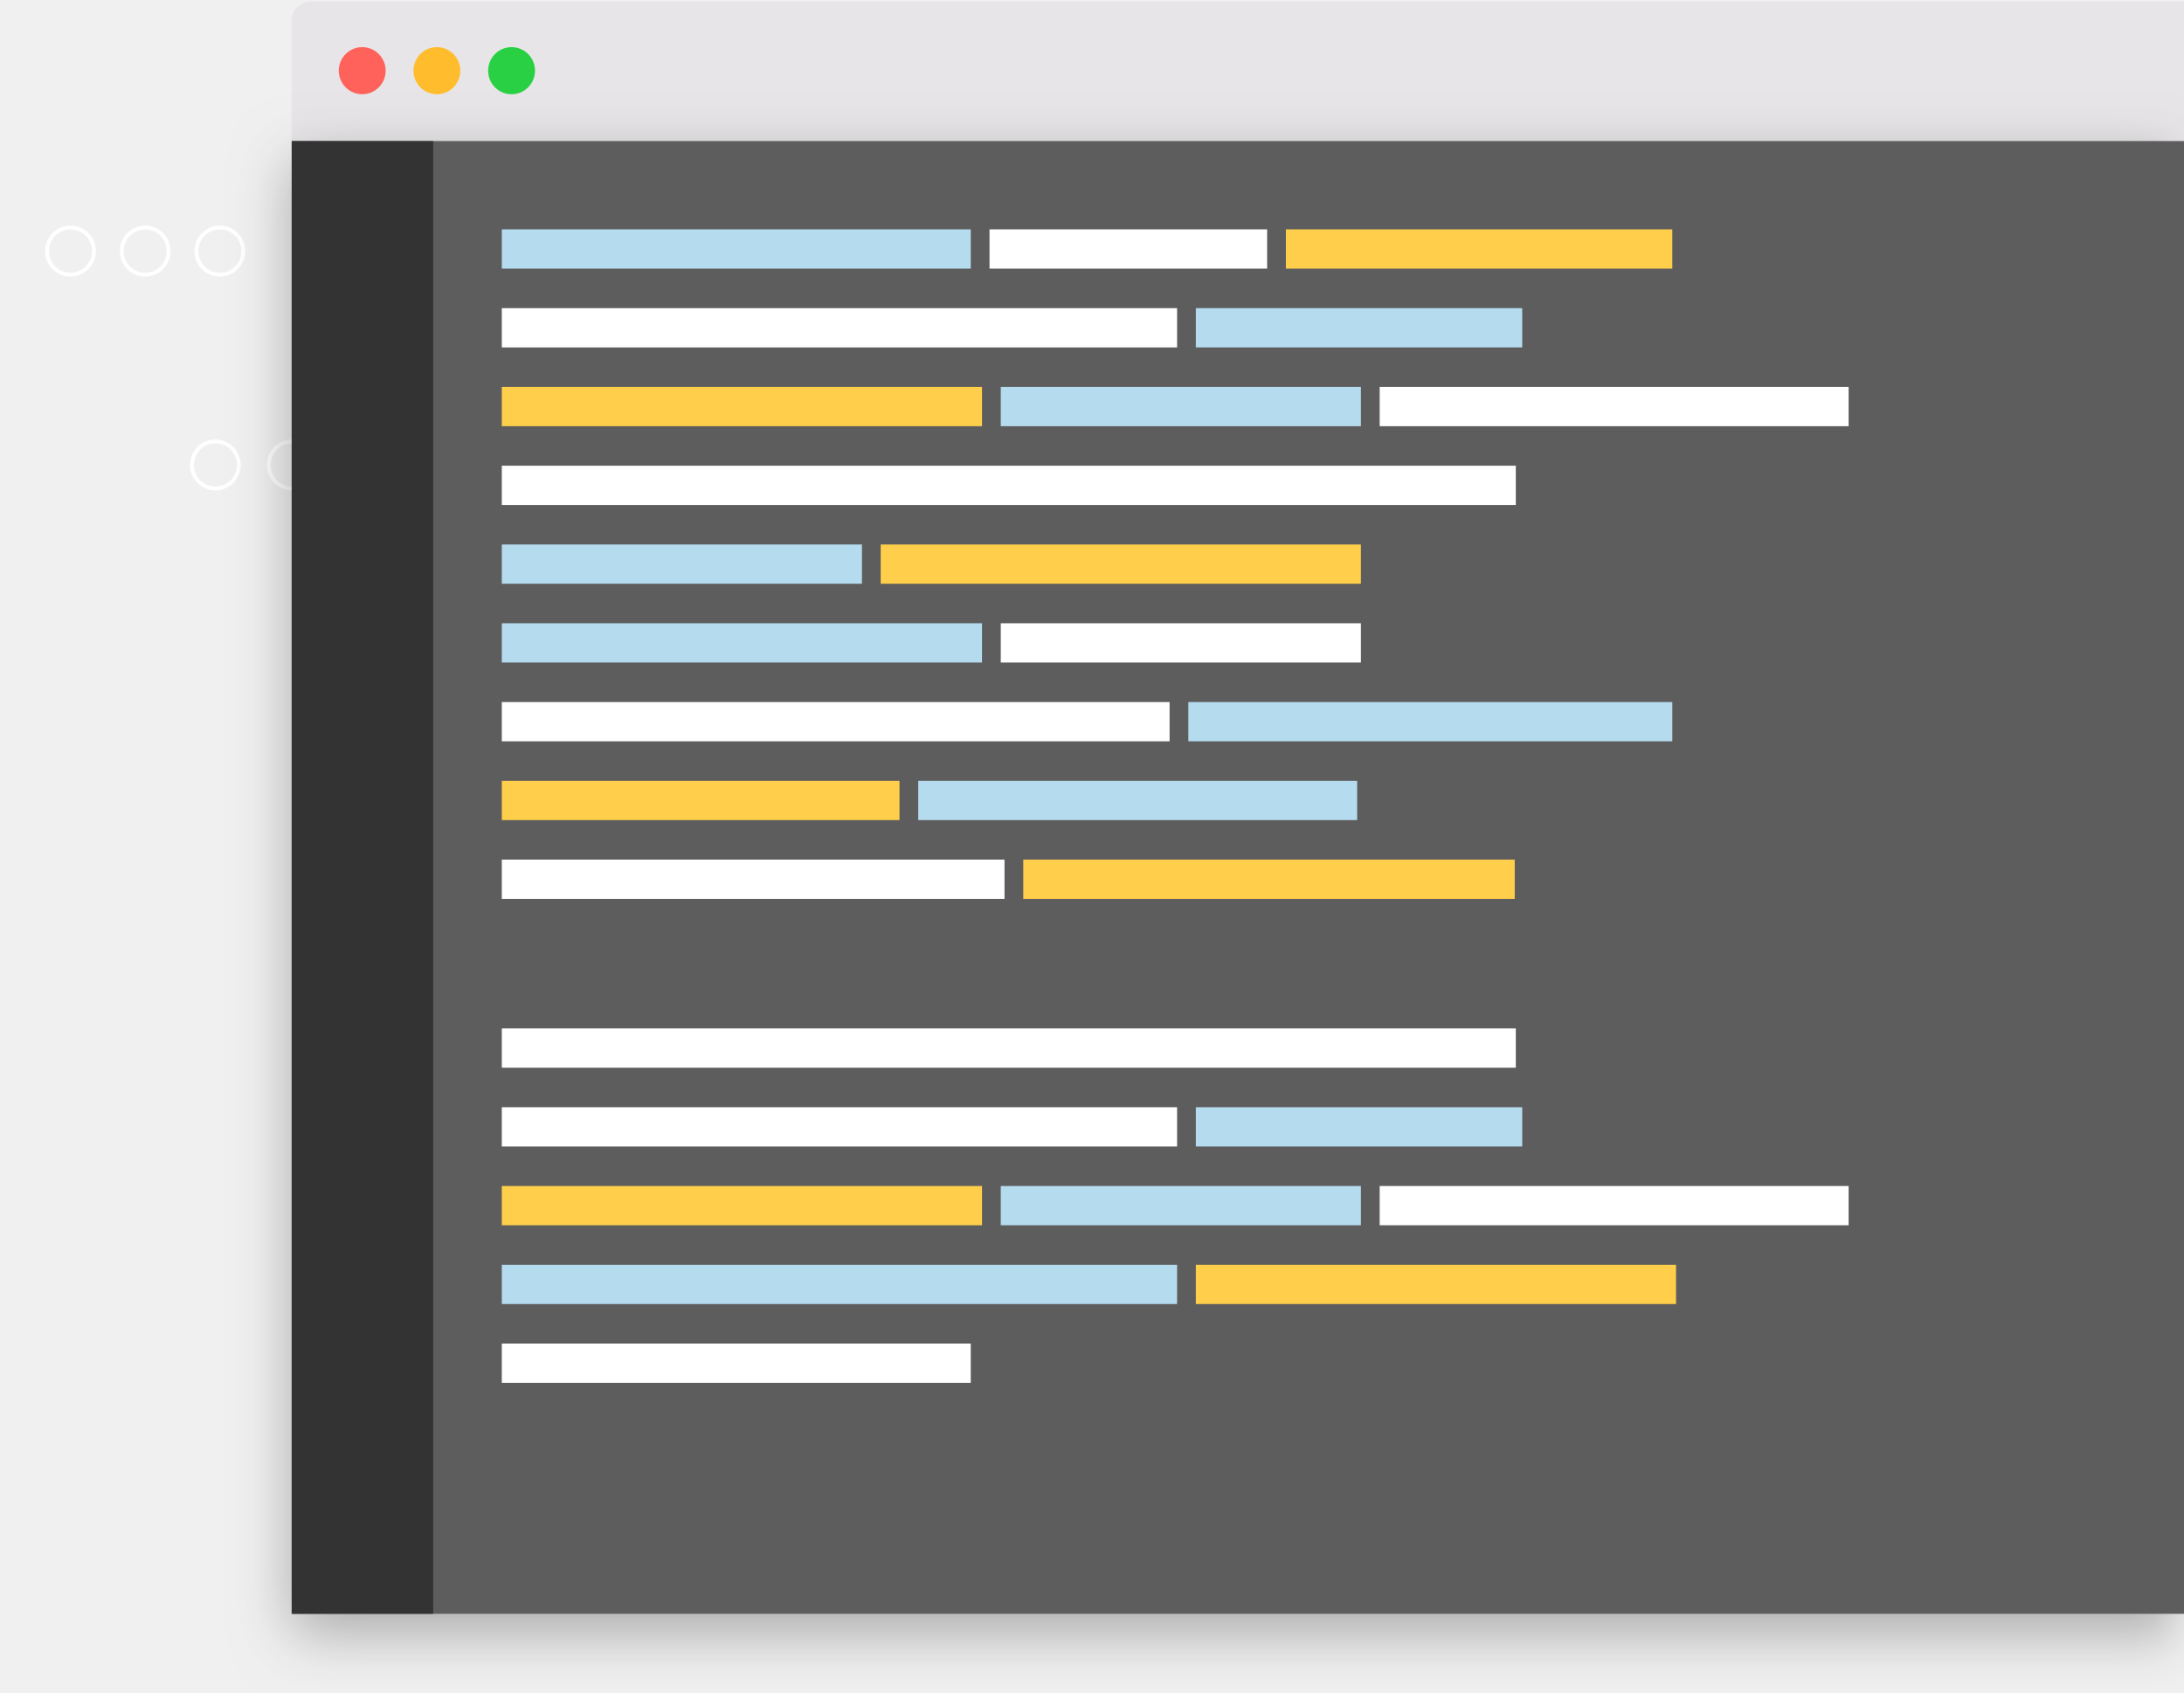
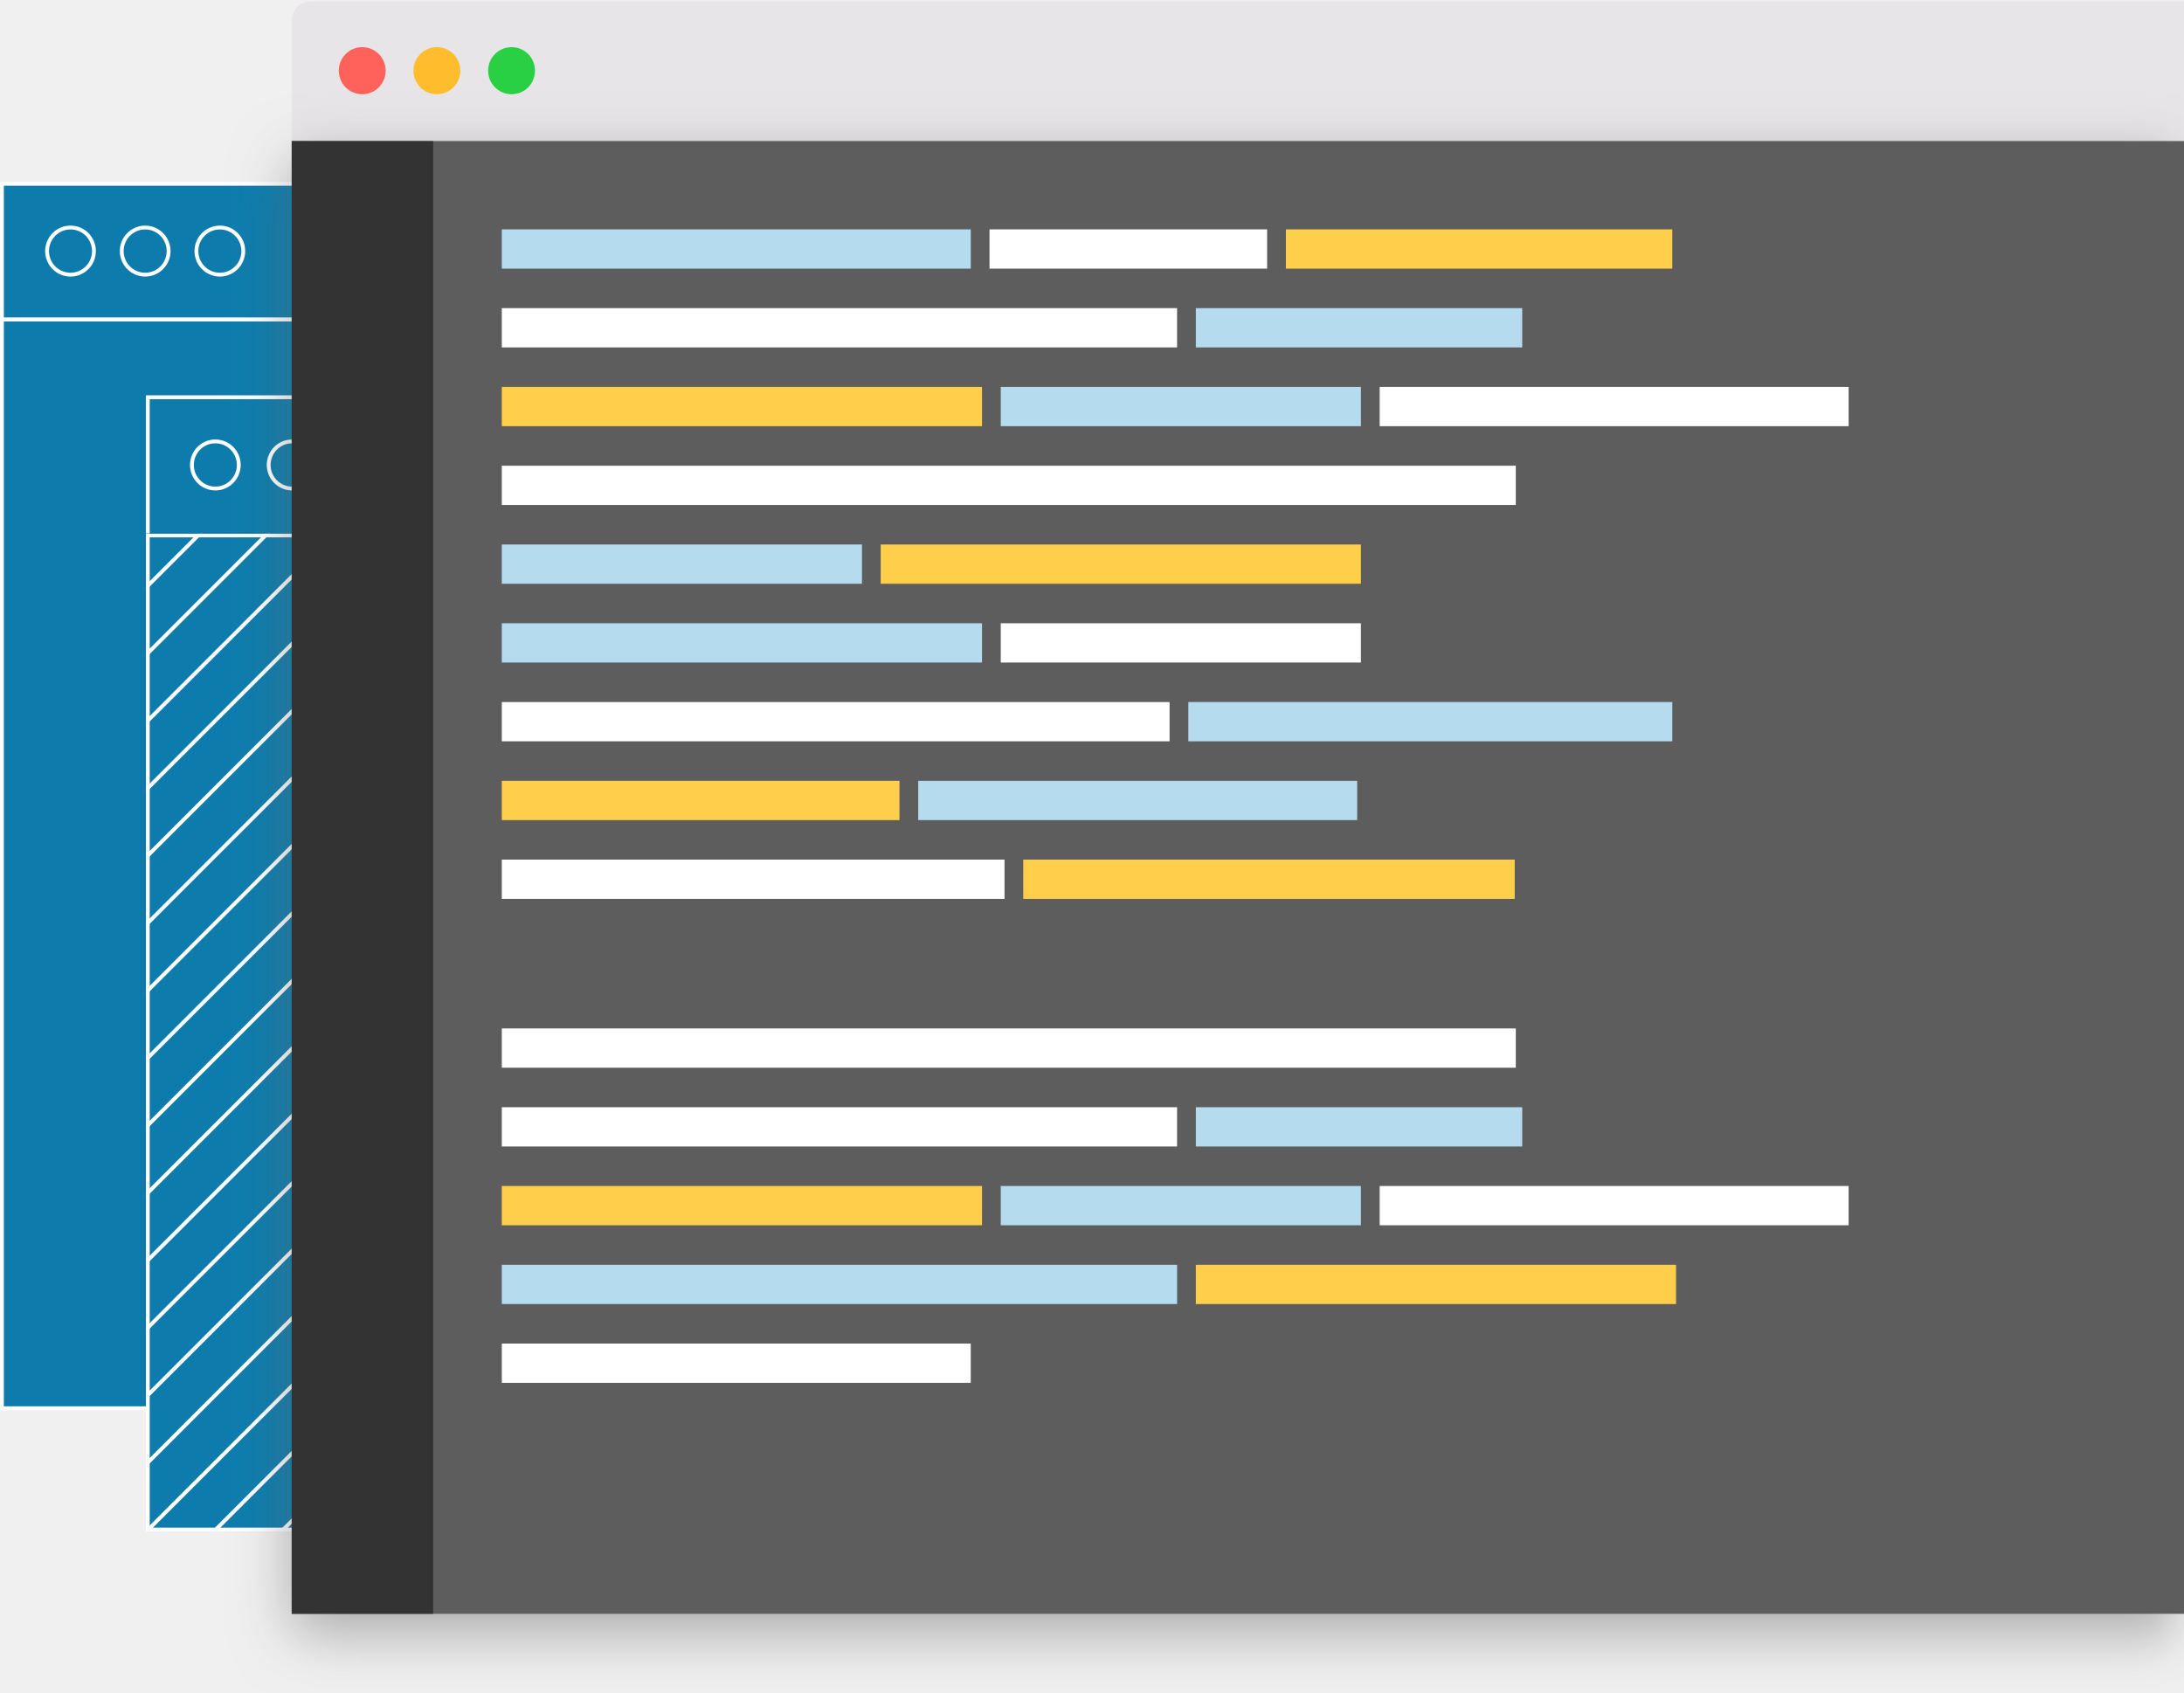
- <svg xmlns="http://www.w3.org/2000/svg" xmlns:xlink="http://www.w3.org/1999/xlink" width="569" height="441" viewBox="0 0 569 441">
+ <svg xmlns="http://www.w3.org/2000/svg" xmlns:xlink="http://www.w3.org/1999/xlink" width="569" height="441">
  <defs>
-     <path id="a" d="M0 .39h688.857v36.361h-688.857z" />
-     <mask id="e" x="0" y="0" width="688.857" height="36.361">
+     <path id="a" d="M0 .39h688.857v36.361H0z" />
+     <path id="b" d="M0 35.752h688.857v284.647H0z" />
+     <path id="c" d="M0 0h475v260H0z" />
+     <path id="d" d="M0 36V0h532v36" />
+     <path id="l" d="M0 420.458h644.354V36.752H0z" />
+     <mask id="e" maskContentUnits="userSpaceOnUse" maskUnits="objectBoundingBox" x="0" y="0" width="688.857" height="36.361" fill="#fff">
      <use xlink:href="#a" />
    </mask>
-     <path id="b" d="M0 35.752h688.857v284.647h-688.857z" />
-     <mask id="f" x="0" y="0" width="688.857" height="284.647">
+     <mask id="f" maskContentUnits="userSpaceOnUse" maskUnits="objectBoundingBox" x="0" y="0" width="688.857" height="284.647" fill="#fff">
      <use xlink:href="#b" />
    </mask>
-     <path id="c" d="M0 0h475v260h-475z" />
-     <mask x="0" y="0" width="475" height="260">
+     <mask id="g" maskContentUnits="userSpaceOnUse" maskUnits="objectBoundingBox" x="0" y="0" width="475" height="260" fill="#fff">
      <use xlink:href="#c" />
    </mask>
-     <mask id="g" x="0" y="0" width="475" height="260">
+     <mask id="h" maskContentUnits="userSpaceOnUse" maskUnits="objectBoundingBox" x="0" y="0" width="475" height="260" fill="#fff">
      <use xlink:href="#c" />
    </mask>
-     <path id="d" d="M0 36v-36h532v36" />
-     <mask id="i" x="0" y="0" width="532" height="36">
+     <mask id="j" maskContentUnits="userSpaceOnUse" maskUnits="objectBoundingBox" x="0" y="0" width="532" height="36" fill="#fff">
      <use xlink:href="#d" />
    </mask>
-     <path id="k" d="M0 420.458h644.354v-383.707h-644.354z" />
-     <filter x="-50%" y="-50%" width="200%" height="200%" filterUnits="objectBoundingBox" id="j">
+     <filter x="-50%" y="-50%" width="200%" height="200%" filterUnits="objectBoundingBox" id="k">
      <feOffset dy="5" in="SourceAlpha" result="shadowOffsetOuter1" />
      <feGaussianBlur stdDeviation="7.5" in="shadowOffsetOuter1" result="shadowBlurOuter1" />
      <feColorMatrix values="0 0 0 0 0.395 0 0 0 0 0.395 0 0 0 0 0.395 0 0 0 0.5 0" in="shadowBlurOuter1" />
    </filter>
  </defs>
-   <g fill="none">
-     <g transform="translate(0 47)" stroke="#fff">
-       <use id="Rectangle-632" mask="url(#e)" fill="#0D7CAD" xlink:href="#a" />
-       <use mask="url(#f)" fill="#0D7CAD" xlink:href="#b" />
-       <ellipse id="Oval-2" cx="57.279" cy="18.417" rx="6.106" ry="6.139" />
-       <ellipse id="Oval-2-Copy" cx="37.824" cy="18.417" rx="6.106" ry="6.139" />
-       <ellipse id="Oval-2-Copy-2" cx="18.369" cy="18.417" rx="6.106" ry="6.139" />
+   <g fill="none" fill-rule="evenodd">
+     <g transform="translate(0 47)" stroke="#FFF">
+       <use mask="url(#e)" stroke-width="2" fill="#0D7CAD" xlink:href="#a" />
+       <use mask="url(#f)" stroke-width="2" fill="#0D7CAD" xlink:href="#b" />
+       <ellipse cx="57.279" cy="18.417" rx="6.106" ry="6.139" />
+       <ellipse cx="37.824" cy="18.417" rx="6.106" ry="6.139" />
+       <ellipse cx="18.369" cy="18.417" rx="6.106" ry="6.139" />
    </g>
    <g transform="translate(38 103)">
      <g transform="translate(0 36)">
-         <mask id="h">
+         <mask id="i" fill="#fff">
          <use xlink:href="#c" />
        </mask>
-         <use mask="url(#g)" xlink:href="#c" stroke="#fff" stroke-width="2" fill="#0D7CAD" />
-         <g mask="url(#h)" stroke="#fff" stroke-linecap="square">
-           <path d="M-163.976 142.952l325.576-325.576" />
-           <path d="M55.175 362.103l325.576-325.576" />
-           <path d="M-120.043 186.886l325.576-325.576" />
-           <path d="M99.108 406.036l325.576-325.576" />
-           <path d="M-76.109 230.819l325.576-325.576" />
-           <path d="M143.042 449.97l325.576-325.576" />
-           <path d="M-32.176 274.753l325.576-325.576" />
-           <path d="M186.975 493.903l325.576-325.576" />
-           <path d="M11.758 318.686l325.576-325.576" />
-           <path d="M230.909 537.837l325.576-325.576" />
-           <path d="M-155.188 151.739l325.576-325.576" />
-           <path d="M63.962 370.89l325.576-325.576" />
-           <path d="M-111.255 195.672l325.576-325.576" />
-           <path d="M107.896 414.823l325.576-325.576" />
-           <path d="M-67.321 239.606l325.576-325.576" />
-           <path d="M151.829 458.757l325.576-325.576" />
-           <path d="M-23.388 283.539l325.576-325.576" />
-           <path d="M195.763 502.69l325.576-325.576" />
-           <path d="M20.546 327.473l325.576-325.576" />
-           <path d="M239.696 546.624l325.576-325.576" />
-           <path d="M-146.402 160.526l325.576-325.576" />
-           <path d="M72.748 379.676l325.576-325.576" />
-           <path d="M-102.468 204.459l325.576-325.576" />
-           <path d="M116.681 423.61l325.576-325.576" />
-           <path d="M-58.535 248.393l325.576-325.576" />
-           <path d="M160.616 467.543l325.576-325.576" />
-           <path d="M-14.601 292.326l325.576-325.576" />
-           <path d="M204.55 511.477l325.576-325.576" />
-           <path d="M29.332 336.26l325.576-325.576" />
-           <path d="M248.483 555.41l325.576-325.576" />
-           <path d="M-137.615 169.312l325.576-325.576" />
-           <path d="M81.536 388.463l325.576-325.576" />
-           <path d="M-93.682 213.246l325.576-325.576" />
-           <path d="M125.469 432.397l325.576-325.576" />
-           <path d="M-49.748 257.179l325.576-325.576" />
-           <path d="M169.403 476.33l325.576-325.576" />
-           <path d="M-5.814 301.113l325.576-325.576" />
-           <path d="M213.336 520.264l325.576-325.576" />
-           <path d="M38.119 345.046l325.576-325.576" />
-           <path d="M257.27 564.197l325.576-325.576" />
-           <path d="M-128.828 178.099l325.576-325.576" />
-           <path d="M90.322 397.25l325.576-325.576" />
-           <path d="M-84.895 222.033l325.576-325.576" />
-           <path d="M134.256 441.183l325.576-325.576" />
-           <path d="M-40.961 265.966l325.576-325.576" />
-           <path d="M178.189 485.117l325.576-325.576" />
-           <path d="M2.972 309.9l325.576-325.576" />
-           <path d="M222.123 529.05l325.576-325.576" />
-           <path d="M46.906 353.833l325.576-325.576" />
-           <path d="M266.056 572.984l325.576-325.576" />
+         <g stroke="#FFF" mask="url(#g)" stroke-width="2" fill="#0D7CAD">
+           <use mask="url(#h)" xlink:href="#c" />
+         </g>
+         <g mask="url(#i)" stroke="#FFF" stroke-linecap="square">
+           <path d="m-164 142.976 325.625-325.625M55.15 362.127 380.777 36.502M-120.066 186.91l325.624-325.625M99.084 406.06 424.71 80.436M-76.133 230.843 249.492-94.782M143.018 449.994l325.625-325.625M-32.2 274.777 293.426-50.848M186.951 493.927l325.625-325.624M11.734 318.71 337.36-6.915M230.885 537.861 556.51 212.236m-711.723-60.473 325.625-325.625M63.937 370.914 389.562 45.289M-111.28 195.696l325.625-325.624M107.87 414.847 433.497 89.222M-67.346 239.63 258.279-85.995M151.804 458.78 477.43 133.157M-23.413 283.563 302.212-42.06M195.738 502.714 521.363 177.09M20.52 327.497 346.147 1.872M239.671 546.648l325.625-325.625m-711.723-60.473 325.625-325.625M72.724 379.7 398.35 54.075m-500.843 150.408 325.625-325.625M116.658 423.634 442.283 98.009M-58.56 248.417 267.065-77.208M160.591 467.567l325.625-325.625M-14.626 292.35 310.999-33.275M204.525 511.5 530.15 185.877M29.307 336.284 354.932 10.659M248.458 555.434 574.083 229.81m-711.723-60.474 325.625-325.625M81.51 388.487 407.137 62.862M-93.706 213.27l325.624-325.625M125.444 432.42 451.07 106.797M-49.773 257.203 275.852-68.422M169.378 476.354 495.003 150.73M-5.84 301.137 319.787-24.488M213.311 520.288l325.625-325.625M38.094 345.07 363.72 19.446M257.245 564.221 582.87 238.596m-711.723-60.473 325.625-325.625M90.298 397.274 415.922 71.649M-84.92 222.057l325.625-325.625M134.231 441.207l325.625-325.625M-40.986 265.99 284.639-59.635M178.165 485.14l325.624-325.624M2.947 309.924 328.572-15.701M222.098 529.074 547.723 203.45M46.88 353.857 372.507 28.232M266.032 573.008l325.624-325.625" />
        </g>
      </g>
-       <use stroke="#fff" mask="url(#i)" stroke-width="2" fill="#0D7CAD" xlink:href="#d" />
-       <ellipse id="Oval-2" stroke="#fff" cx="18.106" cy="18.139" rx="6.106" ry="6.139" />
-       <ellipse stroke="#fff" cx="38.106" cy="18.139" rx="6.106" ry="6.139" />
-       <ellipse stroke="#fff" cx="58.106" cy="18.139" rx="6.106" ry="6.139" />
+       <use stroke="#FFF" mask="url(#j)" stroke-width="2" fill="#0D7CAD" xlink:href="#d" />
+       <ellipse stroke="#FFF" cx="18.106" cy="18.139" rx="6.106" ry="6.139" />
+       <ellipse stroke="#FFF" cx="38.106" cy="18.139" rx="6.106" ry="6.139" />
+       <ellipse stroke="#FFF" cx="58.106" cy="18.139" rx="6.106" ry="6.139" />
    </g>
-     <g transform="translate(76 0)">
+     <g transform="translate(76)">
      <rect fill="#E7E5E7" y=".39" width="529.953" height="41.355" rx="5" />
-       <g>
-         <use fill="#000" filter="url(#j)" xlink:href="#k" />
-         <use fill="#5D5D5D" xlink:href="#k" />
-       </g>
-       <path fill="#B5DBEF" d="M54.735 59.757h122.176v10.231h-122.176z" />
-       <path fill="#B5DBEF" d="M54.735 329.522h175.933v10.231h-175.933z" />
-       <path fill="#B5DBEF" d="M54.735 162.385h125.108v10.231h-125.108z" />
-       <path fill="#FFCE4B" d="M54.735 100.809h125.108v10.231h-125.108z" />
-       <path fill="#FFCE4B" d="M54.735 308.996h125.108v10.231h-125.108z" />
-       <path fill="#FFCE4B" d="M54.735 203.436h103.605v10.231h-103.605z" />
-       <path fill="#FFCE4B" d="M190.594 223.962h128.04v10.231h-128.04z" />
-       <path fill="#fff" d="M54.735 121.334h264.179v10.231h-264.179z" />
-       <path fill="#fff" d="M54.735 267.945h264.179v10.231h-264.179z" />
-       <path fill="#fff" d="M54.735 350.047h122.176v10.231h-122.176z" />
-       <path fill="#fff" d="M54.735 223.962h130.973v10.231h-130.973z" />
-       <path fill="#fff" d="M54.735 80.283h175.933v10.231h-175.933z" />
-       <path fill="#fff" d="M54.735 288.471h175.933v10.231h-175.933z" />
-       <path fill="#fff" d="M54.735 182.911h173.979v10.231h-173.979z" />
-       <path fill="#fff" d="M181.798 59.757h72.328v10.231h-72.328z" />
-       <path fill="#fff" d="M184.73 162.385h93.831v10.231h-93.831z" />
-       <path fill="#B5DBEF" d="M184.73 100.809h93.831v10.231h-93.831z" />
-       <path fill="#B5DBEF" d="M184.73 308.996h93.831v10.231h-93.831z" />
-       <path fill="#B5DBEF" d="M163.227 203.436h114.357v10.231h-114.357z" />
-       <path fill="#B5DBEF" d="M54.735 141.86h93.831v10.231h-93.831z" />
-       <path fill="#FFCE4B" d="M259.013 59.757h100.673v10.231h-100.673z" />
-       <path fill="#FFCE4B" d="M235.555 329.522h125.108v10.231h-125.108z" />
-       <path fill="#fff" d="M283.448 100.809h122.176v10.231h-122.176z" />
-       <path fill="#fff" d="M283.448 308.996h122.176v10.231h-122.176z" />
-       <path fill="#FFCE4B" d="M153.453 141.86h125.108v10.231h-125.108z" />
-       <path fill="#B5DBEF" d="M235.555 80.283h85.034v10.231h-85.034z" />
-       <path fill="#B5DBEF" d="M235.555 288.471h85.034v10.231h-85.034z" />
-       <path fill="#B5DBEF" d="M233.6 182.911h126.086v10.231h-126.086z" />
+       <use fill="#000" filter="url(#k)" xlink:href="#l" />
+       <use fill="#5D5D5D" xlink:href="#l" />
+       <path fill="#B5DBEF" d="M54.735 59.757h122.176v10.231H54.735zm0 269.765h175.933v10.231H54.735zm0-167.137h125.108v10.231H54.735z" />
+       <path fill="#FFCE4B" d="M54.735 100.809h125.108v10.231H54.735zm0 208.187h125.108v10.231H54.735zm0-105.56H158.34v10.231H54.735zm135.859 20.526h128.04v10.231h-128.04z" />
+       <path fill="#FFF" d="M54.735 121.334h264.179v10.231H54.735zm0 146.611h264.179v10.231H54.735zm0 82.102h122.176v10.231H54.735zm0-126.085h130.973v10.231H54.735zm0-143.679h175.933v10.231H54.735zm0 208.188h175.933v10.231H54.735zm0-105.56h173.979v10.231H54.735zM181.798 59.757h72.328v10.231h-72.328zm2.932 102.628h93.831v10.231H184.73z" />
+       <path fill="#B5DBEF" d="M184.73 100.809h93.831v10.231H184.73zm0 208.187h93.831v10.231H184.73zm-21.503-105.56h114.357v10.231H163.227zM54.735 141.86h93.831v10.231H54.735z" />
+       <path fill="#FFCE4B" d="M259.013 59.757h100.673v10.231H259.013zm-23.458 269.765h125.108v10.231H235.555z" />
+       <path fill="#FFF" d="M283.448 100.809h122.176v10.231H283.448zm0 208.187h122.176v10.231H283.448z" />
+       <path fill="#FFCE4B" d="M153.453 141.86h125.108v10.231H153.453z" />
+       <path fill="#B5DBEF" d="M235.555 80.283h85.034v10.231h-85.034zm0 208.188h85.034v10.231h-85.034zm-1.955-105.56h126.086v10.231H233.6z" />
      <ellipse fill="#2AD043" cx="57.279" cy="18.417" rx="6.106" ry="6.139" />
      <ellipse fill="#FFBD2E" cx="37.824" cy="18.417" rx="6.106" ry="6.139" />
      <ellipse fill="#FF625A" cx="18.369" cy="18.417" rx="6.106" ry="6.139" />
-       <path fill="#333" d="M0 36.752h36.862v383.707h-36.862z" />
+       <path fill="#333" d="M0 36.752h36.862v383.707H0z" />
    </g>
  </g>
</svg>
